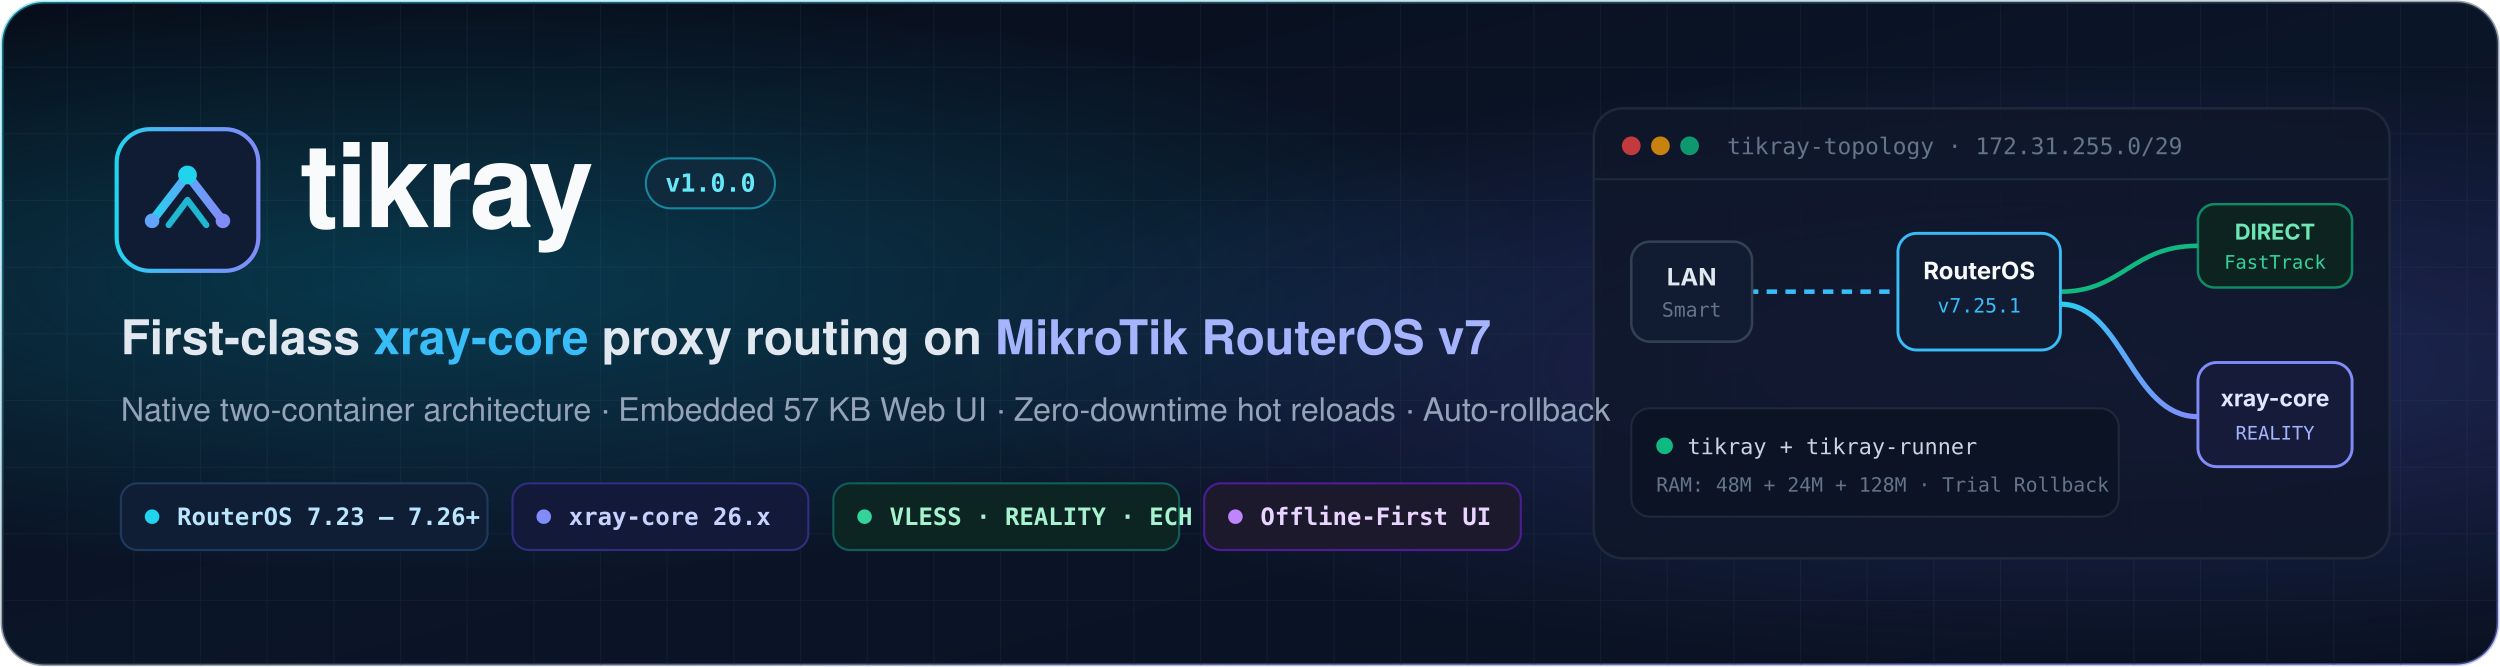
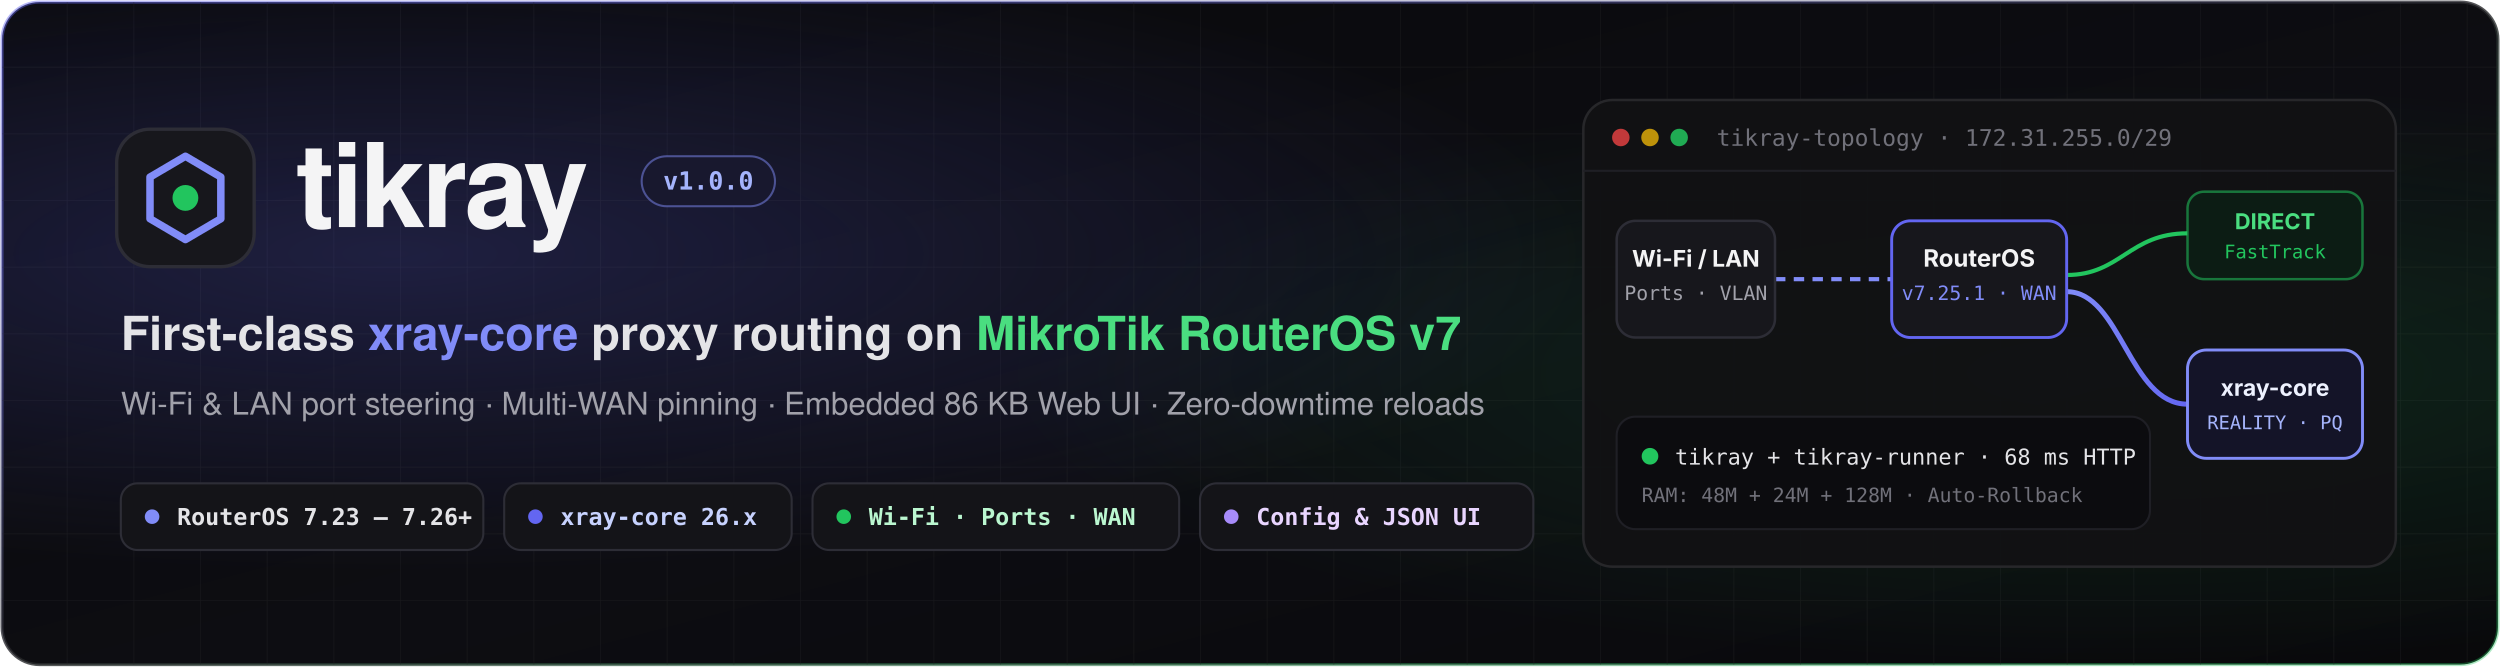
- <svg xmlns="http://www.w3.org/2000/svg" viewBox="0 0 1200 320" width="1200" height="320" role="img" aria-label="tikray — First-class xray-core on MikroTik RouterOS v7">
+ <svg xmlns="http://www.w3.org/2000/svg" viewBox="0 0 1200 320" width="1200" height="320" role="img" aria-label="tikray — First-class xray-core proxy routing on MikroTik RouterOS v7">
  <defs>
    <linearGradient id="bg" x1="0%" y1="0%" x2="100%" y2="100%">
-       <stop offset="0%" stop-color="#070d19" />
-       <stop offset="50%" stop-color="#0b1528" />
-       <stop offset="100%" stop-color="#091121" />
+       <stop offset="0%" stop-color="#09090b" />
+       <stop offset="55%" stop-color="#0d0d12" />
+       <stop offset="100%" stop-color="#09090b" />
    </linearGradient>
-     <radialGradient id="glowCyan" cx="18%" cy="42%" r="44%">
-       <stop offset="0%" stop-color="#06b6d4" stop-opacity="0.24" />
-       <stop offset="100%" stop-color="#06b6d4" stop-opacity="0" />
-     </radialGradient>
-     <radialGradient id="glowIndigo" cx="84%" cy="55%" r="46%">
-       <stop offset="0%" stop-color="#6366f1" stop-opacity="0.24" />
+     <radialGradient id="glowIndigo" cx="16%" cy="38%" r="48%">
+       <stop offset="0%" stop-color="#6366f1" stop-opacity="0.22" />
      <stop offset="100%" stop-color="#6366f1" stop-opacity="0" />
    </radialGradient>
+     <radialGradient id="glowEmerald" cx="84%" cy="56%" r="44%">
+       <stop offset="0%" stop-color="#22c55e" stop-opacity="0.14" />
+       <stop offset="100%" stop-color="#22c55e" stop-opacity="0" />
+     </radialGradient>
    <linearGradient id="accent" x1="0%" y1="0%" x2="100%" y2="0%">
-       <stop offset="0%" stop-color="#22d3ee" />
-       <stop offset="50%" stop-color="#60a5fa" />
-       <stop offset="100%" stop-color="#818cf8" />
+       <stop offset="0%" stop-color="#818cf8" />
+       <stop offset="100%" stop-color="#6366f1" />
    </linearGradient>
    <linearGradient id="borderGrad" x1="0%" y1="0%" x2="100%" y2="100%">
-       <stop offset="0%" stop-color="#22d3ee" stop-opacity="0.45" />
-       <stop offset="50%" stop-color="#334155" stop-opacity="0.5" />
-       <stop offset="100%" stop-color="#818cf8" stop-opacity="0.45" />
+       <stop offset="0%" stop-color="#6366f1" stop-opacity="0.45" />
+       <stop offset="50%" stop-color="#27272a" stop-opacity="0.8" />
+       <stop offset="100%" stop-color="#22c55e" stop-opacity="0.35" />
    </linearGradient>
    <pattern id="grid" width="32" height="32" patternUnits="userSpaceOnUse">
-       <path d="M 32 0 L 0 0 0 32" fill="none" stroke="#1e293b" stroke-width="0.7" stroke-opacity="0.55" />
+       <path d="M 32 0 L 0 0 0 32" fill="none" stroke="#27272a" stroke-width="0.65" stroke-opacity="0.45" />
    </pattern>
  </defs>
-   <rect x="1" y="1" width="1198" height="318" rx="20" fill="url(#bg)" stroke="url(#borderGrad)" stroke-width="1.5" />
-   <rect x="1" y="1" width="1198" height="318" rx="20" fill="url(#grid)" />
-   <rect x="1" y="1" width="1198" height="318" rx="20" fill="url(#glowCyan)" />
-   <rect x="1" y="1" width="1198" height="318" rx="20" fill="url(#glowIndigo)" />
-   <g transform="translate(765, 52)">
-     <rect x="0" y="0" width="382" height="216" rx="14" fill="#0f172a" fill-opacity="0.82" stroke="#1e293b" stroke-width="1.2" />
-     <circle cx="18" cy="18" r="4.5" fill="#ef4444" fill-opacity="0.8" />
-     <circle cx="32" cy="18" r="4.5" fill="#f59e0b" fill-opacity="0.8" />
-     <circle cx="46" cy="18" r="4.5" fill="#10b981" fill-opacity="0.8" />
-     <text x="64" y="22" font-family="ui-monospace, SFMono-Regular, Menlo, Monaco, Consolas, monospace" font-size="11" fill="#64748b">tikray-topology · 172.31.255.0/29</text>
-     <line x1="0" y1="34" x2="382" y2="34" stroke="#1e293b" stroke-width="1" />
-     <path d="M 74 88 C 110 88, 114 88, 146 88" fill="none" stroke="#38bdf8" stroke-width="2.2" stroke-dasharray="5 4" />
-     <path d="M 224 88 C 254 88, 258 66, 290 66" fill="none" stroke="#10b981" stroke-width="2.2" />
-     <path d="M 224 94 C 254 94, 258 148, 290 148" fill="none" stroke="url(#accent)" stroke-width="2.5" />
-     <rect x="18" y="64" width="58" height="48" rx="9" fill="#111c33" stroke="#334155" stroke-width="1.2" />
-     <text x="47" y="85" text-anchor="middle" font-family="system-ui, -apple-system, Segoe UI, sans-serif" font-size="11.5" font-weight="700" fill="#e2e8f0">LAN</text>
-     <text x="47" y="100" text-anchor="middle" font-family="ui-monospace, monospace" font-size="9.5" fill="#64748b">Smart</text>
-     <rect x="146" y="60" width="78" height="56" rx="9" fill="#111c33" stroke="#38bdf8" stroke-width="1.4" />
-     <text x="185" y="82" text-anchor="middle" font-family="system-ui, -apple-system, Segoe UI, sans-serif" font-size="11.5" font-weight="700" fill="#f8fafc">RouterOS</text>
-     <text x="185" y="98" text-anchor="middle" font-family="ui-monospace, monospace" font-size="9.5" fill="#38bdf8">v7.25.1</text>
-     <rect x="290" y="46" width="74" height="40" rx="8" fill="#0d2320" stroke="#10b981" stroke-opacity="0.7" stroke-width="1.2" />
-     <text x="327" y="63" text-anchor="middle" font-family="system-ui, -apple-system, Segoe UI, sans-serif" font-size="10.5" font-weight="700" fill="#6ee7b7">DIRECT</text>
-     <text x="327" y="77" text-anchor="middle" font-family="ui-monospace, monospace" font-size="9" fill="#34d399">FastTrack</text>
-     <rect x="290" y="122" width="74" height="50" rx="9" fill="#151b38" stroke="#818cf8" stroke-width="1.4" />
-     <text x="327" y="143" text-anchor="middle" font-family="system-ui, -apple-system, Segoe UI, sans-serif" font-size="11" font-weight="700" fill="#e0e7ff">xray-core</text>
-     <text x="327" y="159" text-anchor="middle" font-family="ui-monospace, monospace" font-size="9" fill="#a5b4fc">REALITY</text>
-     <rect x="18" y="144" width="234" height="52" rx="9" fill="#0b1324" stroke="#1e293b" stroke-width="1" />
-     <circle cx="34" cy="162" r="4" fill="#10b981" />
-     <text x="45" y="166" font-family="ui-monospace, monospace" font-size="10.5" fill="#cbd5e1">tikray + tikray-runner</text>
-     <text x="30" y="184" font-family="ui-monospace, monospace" font-size="9.5" fill="#64748b">RAM: 48M + 24M + 128M · Trial Rollback</text>
+   <rect x="1" y="1" width="1198" height="318" rx="18" fill="url(#bg)" stroke="url(#borderGrad)" stroke-width="1.5" />
+   <rect x="1" y="1" width="1198" height="318" rx="18" fill="url(#grid)" />
+   <rect x="1" y="1" width="1198" height="318" rx="18" fill="url(#glowIndigo)" />
+   <rect x="1" y="1" width="1198" height="318" rx="18" fill="url(#glowEmerald)" />
+   <g transform="translate(760, 48)">
+     <rect x="0" y="0" width="390" height="224" rx="14" fill="#111114" fill-opacity="0.94" stroke="#27272a" stroke-width="1.2" />
+     <circle cx="18" cy="18" r="4.2" fill="#ef4444" fill-opacity="0.8" />
+     <circle cx="32" cy="18" r="4.2" fill="#eab308" fill-opacity="0.8" />
+     <circle cx="46" cy="18" r="4.2" fill="#22c55e" fill-opacity="0.85" />
+     <text x="64" y="22" font-family="ui-monospace, SFMono-Regular, Menlo, Monaco, Consolas, monospace" font-size="11" fill="#71717a">tikray-topology · 172.31.255.0/29</text>
+     <line x1="0" y1="34" x2="390" y2="34" stroke="#1f1f25" stroke-width="1" />
+     <path d="M 92 86 C 118 86, 122 86, 148 86" fill="none" stroke="#818cf8" stroke-width="2" stroke-dasharray="5 4" />
+     <path d="M 232 84 C 258 84, 262 64, 290 64" fill="none" stroke="#22c55e" stroke-width="2" />
+     <path d="M 232 92 C 258 92, 262 146, 290 146" fill="none" stroke="url(#accent)" stroke-width="2.4" />
+     <rect x="16" y="58" width="76" height="56" rx="9" fill="#17171c" stroke="#2d2d36" stroke-width="1.2" />
+     <text x="54" y="80" text-anchor="middle" font-family="system-ui, -apple-system, Segoe UI, sans-serif" font-size="11" font-weight="700" fill="#f4f4f5">Wi-Fi / LAN</text>
+     <text x="54" y="96" text-anchor="middle" font-family="ui-monospace, monospace" font-size="9.5" fill="#a1a1aa">Ports · VLAN</text>
+     <rect x="148" y="58" width="84" height="56" rx="9" fill="#17171c" stroke="#6366f1" stroke-width="1.4" />
+     <text x="190" y="80" text-anchor="middle" font-family="system-ui, -apple-system, Segoe UI, sans-serif" font-size="11.5" font-weight="700" fill="#f4f4f5">RouterOS</text>
+     <text x="190" y="96" text-anchor="middle" font-family="ui-monospace, monospace" font-size="9.5" fill="#818cf8">v7.25.1 · WAN</text>
+     <rect x="290" y="44" width="84" height="42" rx="8" fill="#0c1c14" stroke="#22c55e" stroke-opacity="0.55" stroke-width="1.2" />
+     <text x="332" y="62" text-anchor="middle" font-family="system-ui, -apple-system, Segoe UI, sans-serif" font-size="10.5" font-weight="700" fill="#4ade80">DIRECT</text>
+     <text x="332" y="76" text-anchor="middle" font-family="ui-monospace, monospace" font-size="9" fill="#22c55e">FastTrack</text>
+     <rect x="290" y="120" width="84" height="52" rx="9" fill="#141428" stroke="#818cf8" stroke-width="1.4" />
+     <text x="332" y="142" text-anchor="middle" font-family="system-ui, -apple-system, Segoe UI, sans-serif" font-size="11" font-weight="700" fill="#eef2ff">xray-core</text>
+     <text x="332" y="158" text-anchor="middle" font-family="ui-monospace, monospace" font-size="9" fill="#a5b4fc">REALITY · PQ</text>
+     <rect x="16" y="152" width="256" height="54" rx="9" fill="#0c0c0f" stroke="#1f1f25" stroke-width="1" />
+     <circle cx="32" cy="171" r="4" fill="#22c55e" />
+     <text x="44" y="175" font-family="ui-monospace, monospace" font-size="10.5" fill="#e4e4e7">tikray + tikray-runner · 68 ms HTTP</text>
+     <text x="28" y="193" font-family="ui-monospace, monospace" font-size="9.5" fill="#71717a">RAM: 48M + 24M + 128M · Auto-Rollback</text>
  </g>
  <g transform="translate(56, 62)">
-     <rect x="0" y="0" width="68" height="68" rx="16" fill="#0f1c34" stroke="url(#accent)" stroke-width="2" />
-     <path d="M 17 44 L 34 22 L 51 44" fill="none" stroke="url(#accent)" stroke-width="4.2" stroke-linecap="round" stroke-linejoin="round" />
-     <path d="M 25 46 L 34 34 L 43 46" fill="none" stroke="#22d3ee" stroke-width="3" stroke-linecap="round" stroke-linejoin="round" opacity="0.85" />
-     <circle cx="34" cy="22" r="4.5" fill="#22d3ee" />
-     <circle cx="17" cy="44" r="3.5" fill="#60a5fa" />
-     <circle cx="51" cy="44" r="3.5" fill="#818cf8" />
+     <rect x="0" y="0" width="66" height="66" rx="16" fill="#17171c" stroke="#2d2d36" stroke-width="1.6" />
+     <path d="M 33 13 L 50 23 V 43 L 33 53 L 16 43 V 23 Z" fill="none" stroke="#818cf8" stroke-width="3.6" stroke-linejoin="round" />
+     <circle cx="33" cy="33" r="6.2" fill="#22c55e" />
  </g>
-   <text x="144" y="109" font-family="system-ui, -apple-system, Segoe UI, Helvetica, Arial, sans-serif" font-size="56" font-weight="800" letter-spacing="-1.5" fill="#f8fafc">tikray</text>
-   <rect x="310" y="76" width="62" height="24" rx="12" fill="#0e2a3c" stroke="#22d3ee" stroke-opacity="0.55" stroke-width="1" />
-   <text x="341" y="92" text-anchor="middle" font-family="ui-monospace, SFMono-Regular, Menlo, monospace" font-size="12" font-weight="700" fill="#67e8f9">v1.0.0</text>
-   <text x="58" y="170" font-family="system-ui, -apple-system, Segoe UI, Helvetica, Arial, sans-serif" font-size="23" font-weight="600" fill="#e2e8f0">First-class <tspan fill="#38bdf8">xray-core</tspan> proxy routing on <tspan fill="#a5b4fc">MikroTik RouterOS v7</tspan>
+   <text x="142" y="109" font-family="system-ui, -apple-system, Segoe UI, Helvetica, Arial, sans-serif" font-size="56" font-weight="800" letter-spacing="-1.6" fill="#f4f4f5">tikray</text>
+   <rect x="308" y="75" width="64" height="24" rx="12" fill="#18182e" stroke="#818cf8" stroke-opacity="0.5" stroke-width="1" />
+   <text x="340" y="91" text-anchor="middle" font-family="ui-monospace, SFMono-Regular, Menlo, monospace" font-size="12" font-weight="700" fill="#a5b4fc">v1.0.0</text>
+   <text x="58" y="168" font-family="system-ui, -apple-system, Segoe UI, Helvetica, Arial, sans-serif" font-size="22.5" font-weight="600" fill="#e4e4e7">First-class <tspan fill="#818cf8">xray-core</tspan> proxy routing on <tspan fill="#4ade80">MikroTik RouterOS v7</tspan>
  </text>
-   <text x="58" y="202" font-family="system-ui, -apple-system, Segoe UI, Helvetica, Arial, sans-serif" font-size="15.5" fill="#94a3b8">Native two-container architecture · Embedded 57 KB Web UI · Zero-downtime hot reloads · Auto-rollback</text>
-   <g transform="translate(58, 232)" font-family="ui-monospace, SFMono-Regular, Menlo, monospace" font-size="11.5" font-weight="600">
-     <rect x="0" y="0" width="176" height="32" rx="8" fill="#0f1d35" stroke="#1e3a5f" stroke-width="1" />
-     <circle cx="15" cy="16" r="3.5" fill="#22d3ee" />
-     <text x="27" y="20" fill="#bae6fd">RouterOS 7.23 – 7.26+</text>
-     <rect x="188" y="0" width="142" height="32" rx="8" fill="#131938" stroke="#312e81" stroke-width="1" />
-     <circle cx="203" cy="16" r="3.5" fill="#818cf8" />
-     <text x="215" y="20" fill="#c7d2fe">xray-core 26.x</text>
-     <rect x="342" y="0" width="166" height="32" rx="8" fill="#0c2422" stroke="#115e59" stroke-width="1" />
-     <circle cx="357" cy="16" r="3.5" fill="#34d399" />
-     <text x="369" y="20" fill="#a7f3d0">VLESS · REALITY · ECH</text>
-     <rect x="520" y="0" width="152" height="32" rx="8" fill="#1c192d" stroke="#4c1d95" stroke-width="1" />
-     <circle cx="535" cy="16" r="3.5" fill="#c084fc" />
-     <text x="547" y="20" fill="#e9d5ff">Offline-First UI</text>
+   <text x="58" y="199" font-family="system-ui, -apple-system, Segoe UI, Helvetica, Arial, sans-serif" font-size="15" fill="#a1a1aa">Wi-Fi &amp; LAN port steering · Multi-WAN pinning · Embedded 86 KB Web UI · Zero-downtime reloads</text>
+   <g transform="translate(58, 232)" font-family="ui-monospace, SFMono-Regular, Menlo, monospace" font-size="11.2" font-weight="600">
+     <rect x="0" y="0" width="174" height="32" rx="8" fill="#141418" stroke="#2d2d36" stroke-width="1" />
+     <circle cx="15" cy="16" r="3.5" fill="#818cf8" />
+     <text x="27" y="20" fill="#e4e4e7">RouterOS 7.23 – 7.26+</text>
+     <rect x="184" y="0" width="138" height="32" rx="8" fill="#141418" stroke="#2d2d36" stroke-width="1" />
+     <circle cx="199" cy="16" r="3.5" fill="#6366f1" />
+     <text x="211" y="20" fill="#c7d2fe">xray-core 26.x</text>
+     <rect x="332" y="0" width="176" height="32" rx="8" fill="#141418" stroke="#2d2d36" stroke-width="1" />
+     <circle cx="347" cy="16" r="3.5" fill="#22c55e" />
+     <text x="359" y="20" fill="#bbf7d0">Wi-Fi · Ports · WAN</text>
+     <rect x="518" y="0" width="160" height="32" rx="8" fill="#141418" stroke="#2d2d36" stroke-width="1" />
+     <circle cx="533" cy="16" r="3.5" fill="#a78bfa" />
+     <text x="545" y="20" fill="#e9d5ff">Config &amp; JSON UI</text>
  </g>
</svg>
